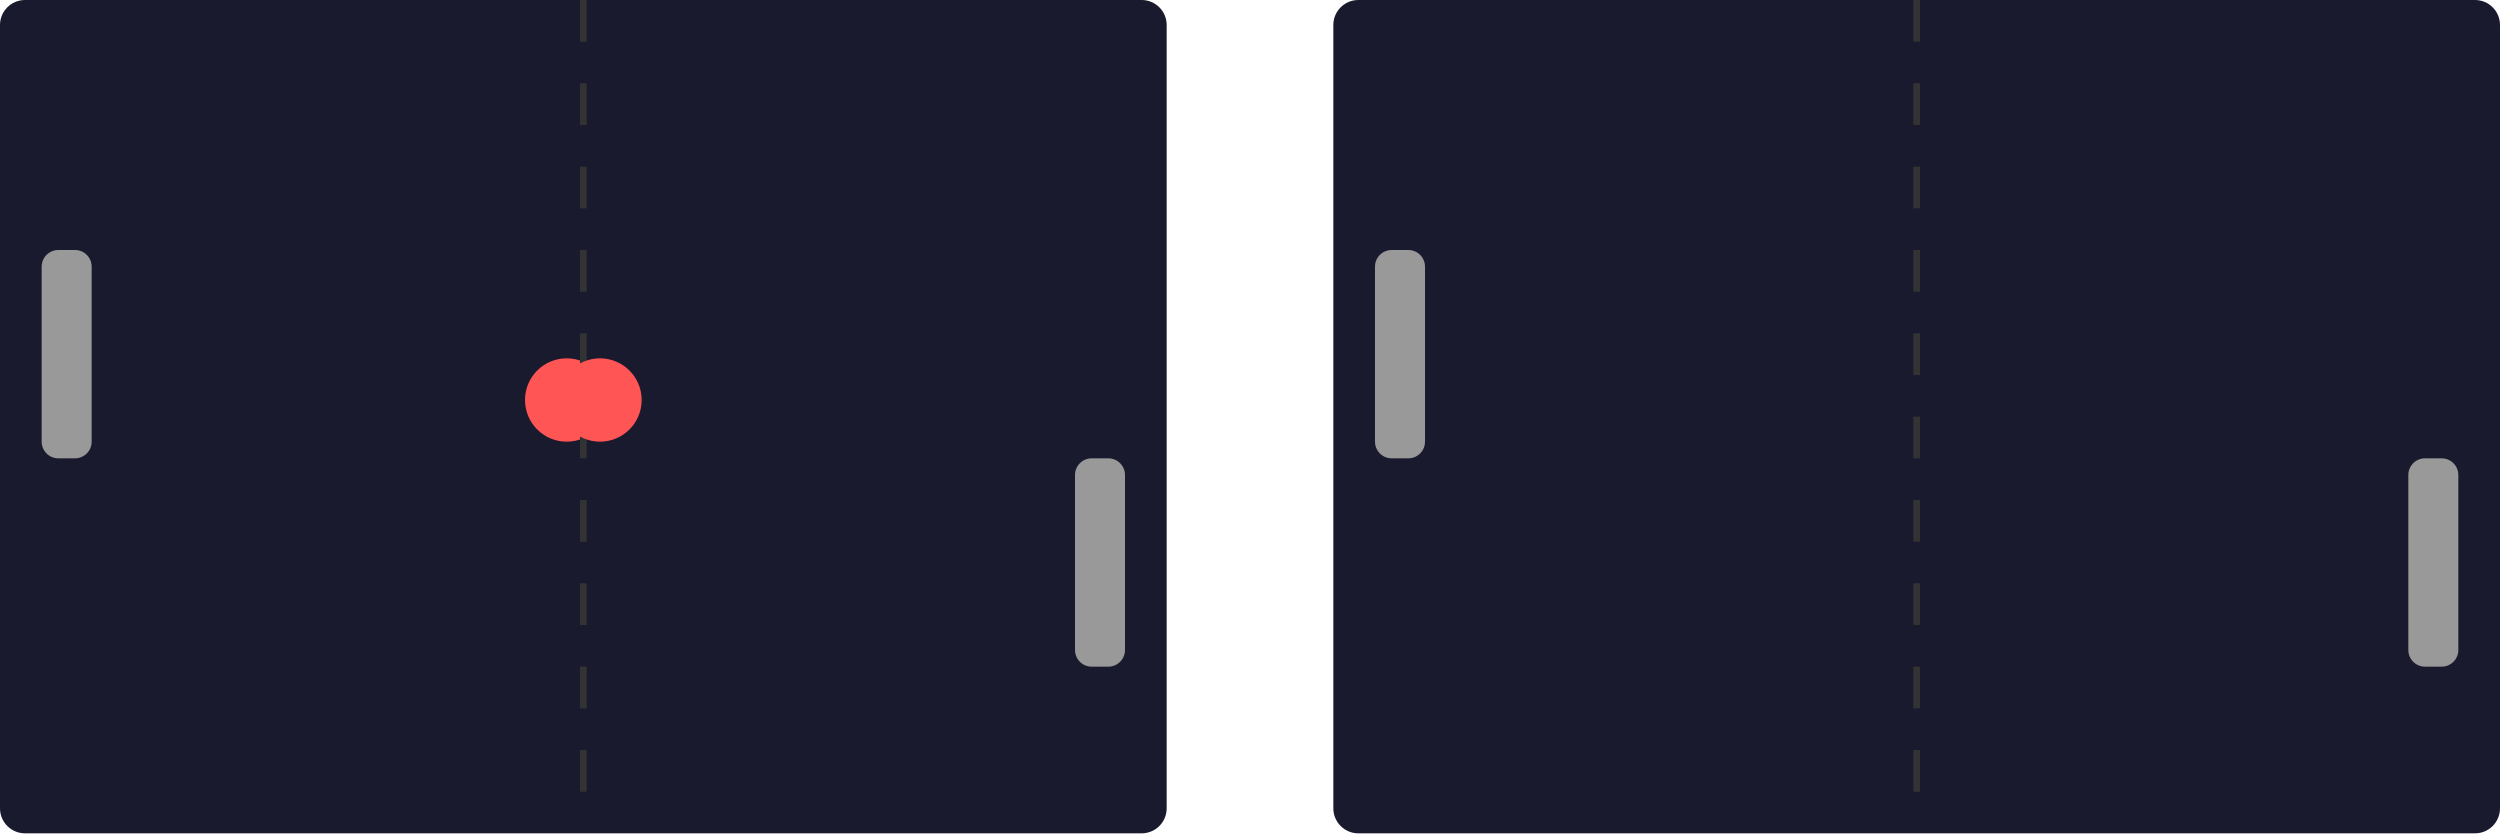
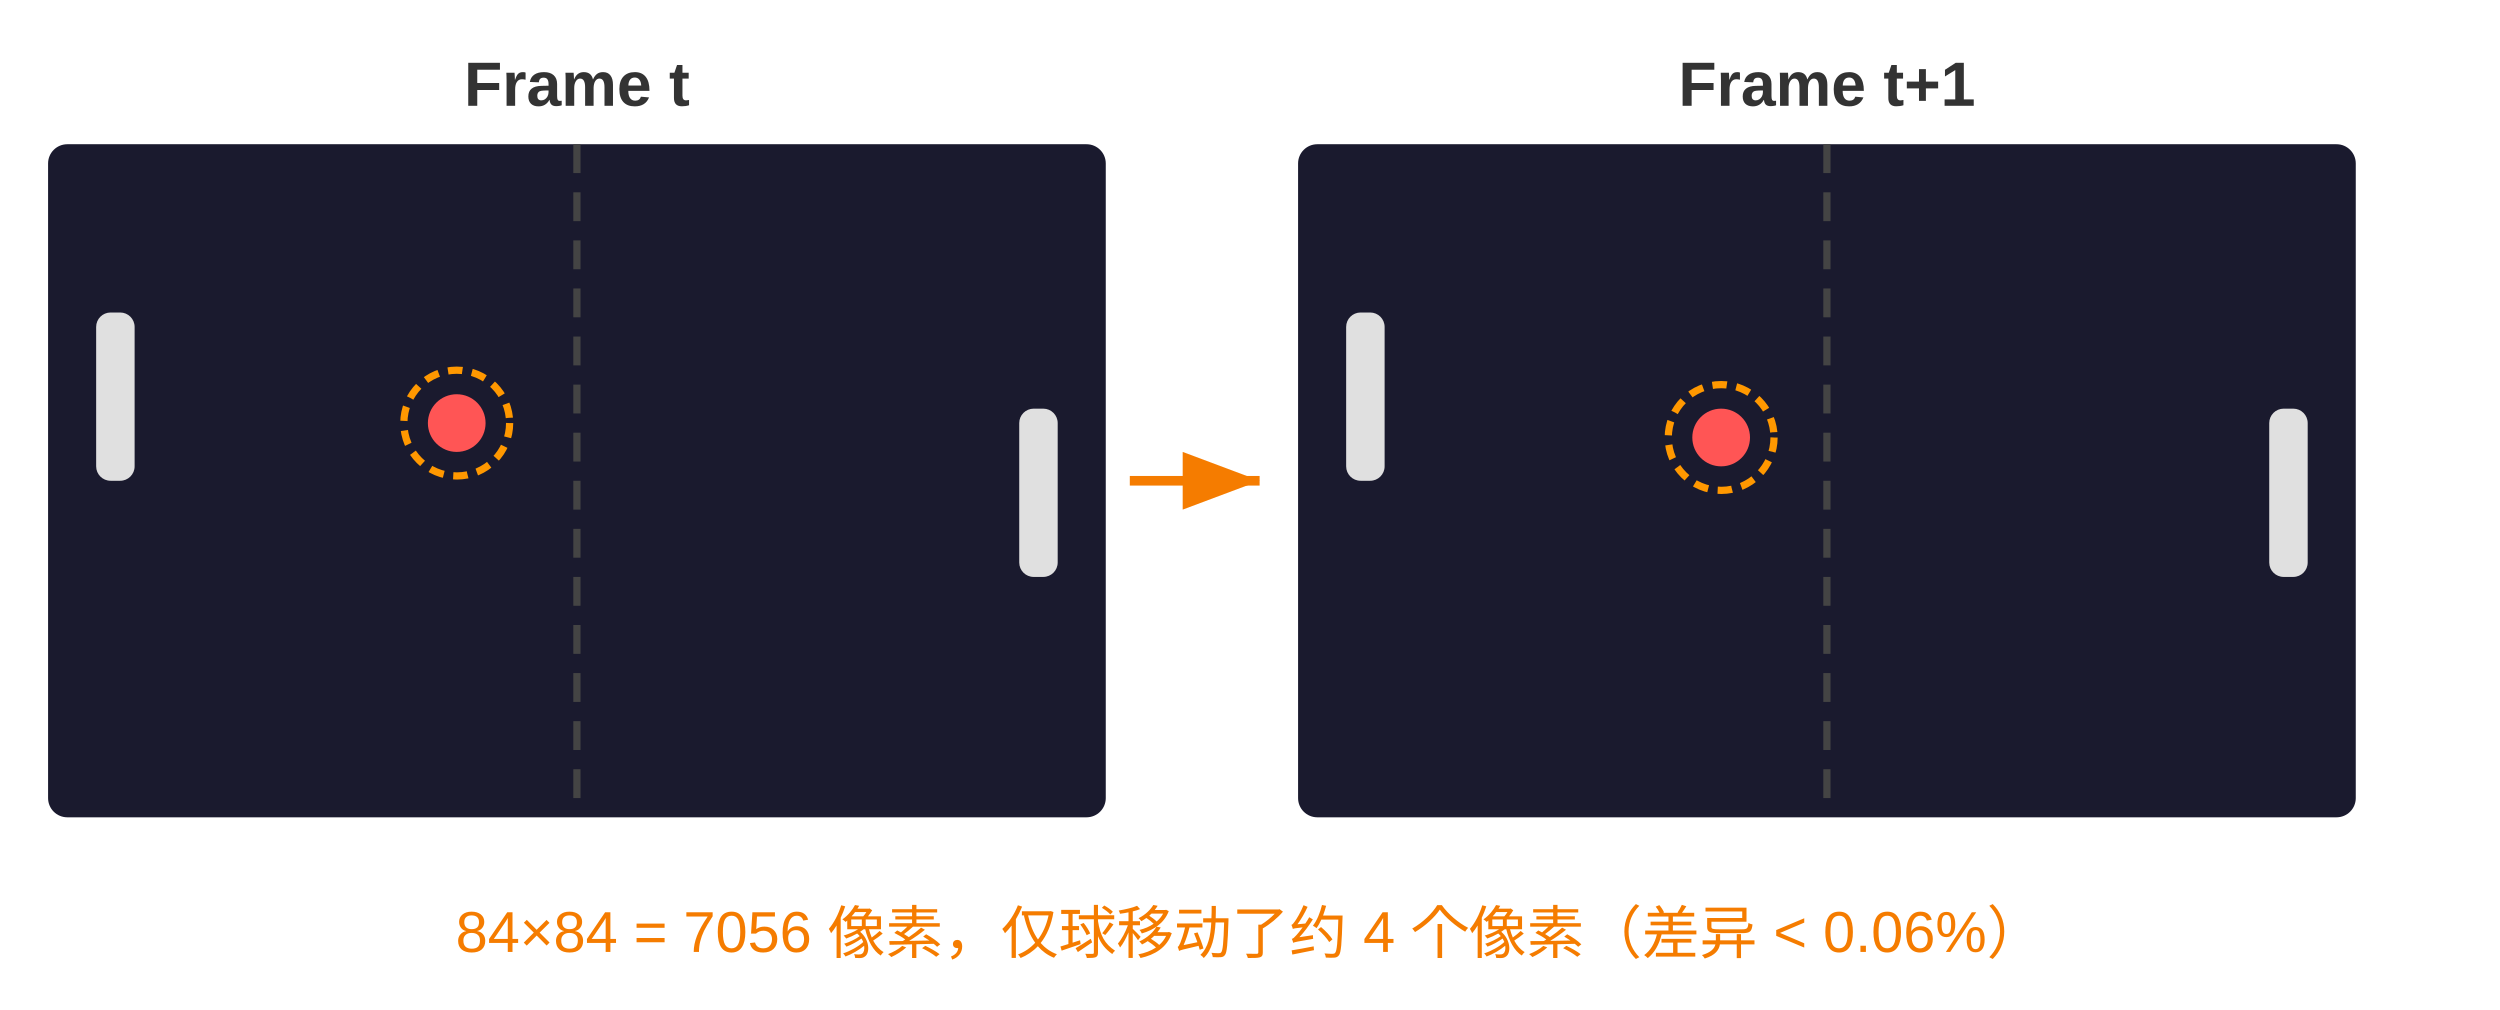
- <svg xmlns="http://www.w3.org/2000/svg" viewBox="0 0 300 100" width="300" height="100">
-   <rect x="0" y="0" width="140" height="100" fill="#1a1a2e" rx="3" />
-   <rect x="5" y="30" width="6" height="25" fill="#999" rx="2" />
-   <rect x="129" y="55" width="6" height="25" fill="#999" rx="2" />
-   <circle cx="68" cy="48" r="5" fill="#ff5555" />
-   <line x1="70" y1="0" x2="70" y2="100" stroke="#333" stroke-width="0.8" stroke-dasharray="5,5" />
-   <rect x="160" y="0" width="140" height="100" fill="#1a1a2e" rx="3" />
-   <rect x="165" y="30" width="6" height="25" fill="#999" rx="2" />
-   <rect x="289" y="55" width="6" height="25" fill="#999" rx="2" />
-   <circle cx="72" cy="48" r="5" fill="#ff5555" />
-   <line x1="230" y1="0" x2="230" y2="100" stroke="#333" stroke-width="0.8" stroke-dasharray="5,5" />
+ <svg xmlns="http://www.w3.org/2000/svg" viewBox="0 0 520 210" width="520" height="210">
+   <defs>
+     <style>
+       text { font-family: 'Helvetica Neue', Arial, sans-serif; }
+     </style>
+     <marker id="arrow" markerWidth="8" markerHeight="6" refX="8" refY="3" orient="auto">
+       <polygon points="0,0 8,3 0,6" fill="#f57c00" />
+     </marker>
+   </defs>
+   <rect x="10" y="30" width="220" height="140" fill="#1a1a2e" rx="4" />
+   <line x1="120" y1="30" x2="120" y2="170" stroke="#444" stroke-width="1.5" stroke-dasharray="6,4" />
+   <rect x="20" y="65" width="8" height="35" fill="#e0e0e0" rx="3" />
+   <rect x="212" y="85" width="8" height="35" fill="#e0e0e0" rx="3" />
+   <circle cx="95" cy="88" r="6" fill="#ff5555" />
+   <circle cx="95" cy="88" r="11" fill="none" stroke="#ff9800" stroke-width="1.5" stroke-dasharray="3,2" />
+   <text x="120" y="22" text-anchor="middle" font-size="13" font-weight="bold" fill="#333">Frame t</text>
+   <rect x="270" y="30" width="220" height="140" fill="#1a1a2e" rx="4" />
+   <line x1="380" y1="30" x2="380" y2="170" stroke="#444" stroke-width="1.5" stroke-dasharray="6,4" />
+   <rect x="280" y="65" width="8" height="35" fill="#e0e0e0" rx="3" />
+   <rect x="472" y="85" width="8" height="35" fill="#e0e0e0" rx="3" />
+   <circle cx="358" cy="91" r="6" fill="#ff5555" />
+   <circle cx="358" cy="91" r="11" fill="none" stroke="#ff9800" stroke-width="1.5" stroke-dasharray="3,2" />
+   <text x="380" y="22" text-anchor="middle" font-size="13" font-weight="bold" fill="#333">Frame t+1</text>
+   <line x1="235" y1="100" x2="262" y2="100" stroke="#f57c00" stroke-width="2" marker-end="url(#arrow)" />
+   <text x="260" y="198" text-anchor="middle" font-size="12" fill="#f57c00">84×84 = 7056 像素，仅球移动了约 4 个像素（差异 &lt; 0.06%）</text>
</svg>
